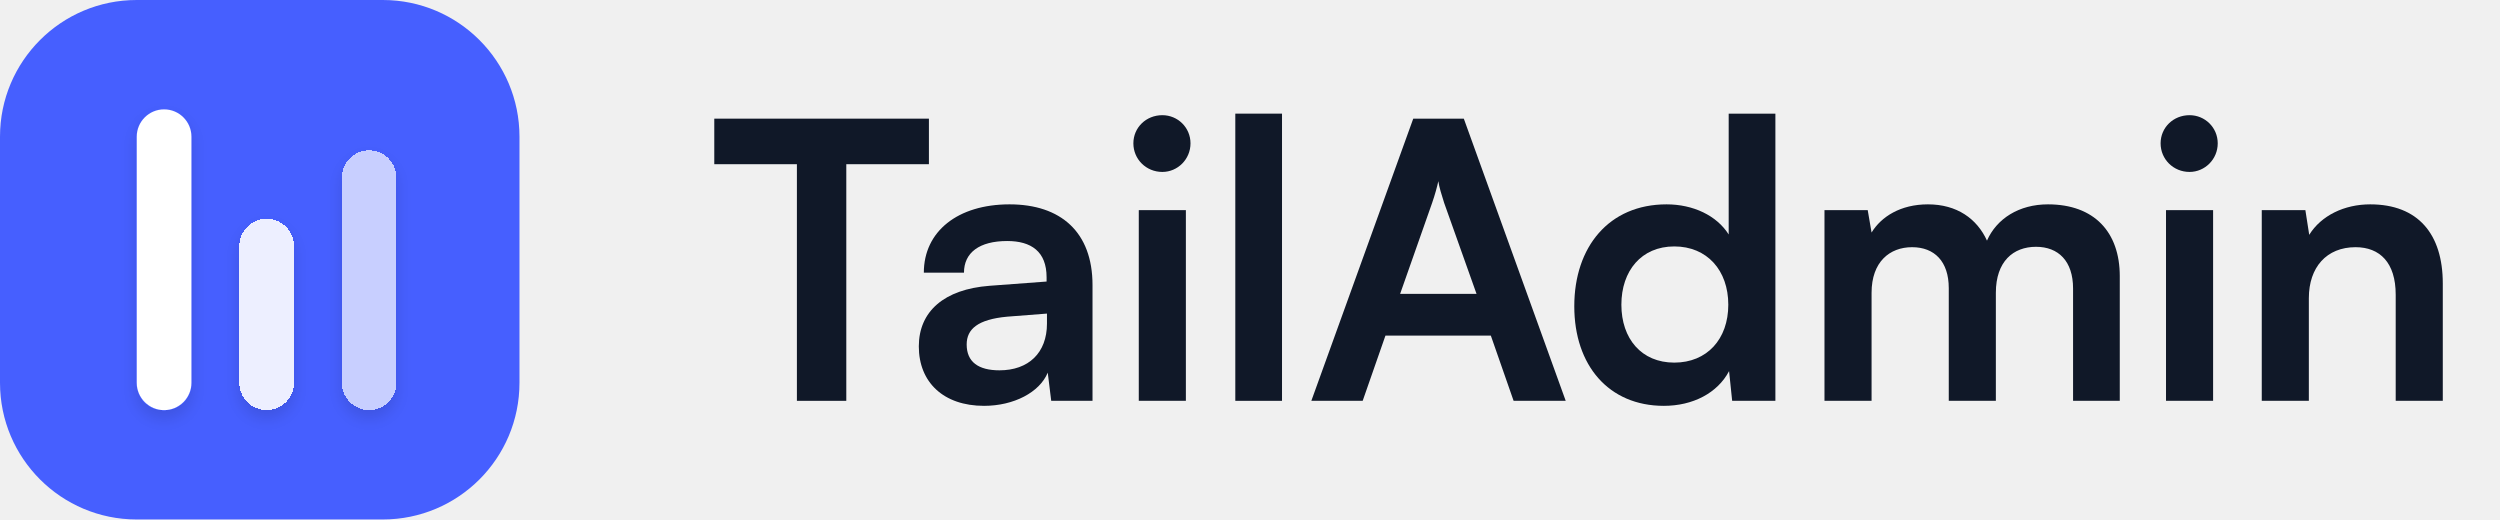
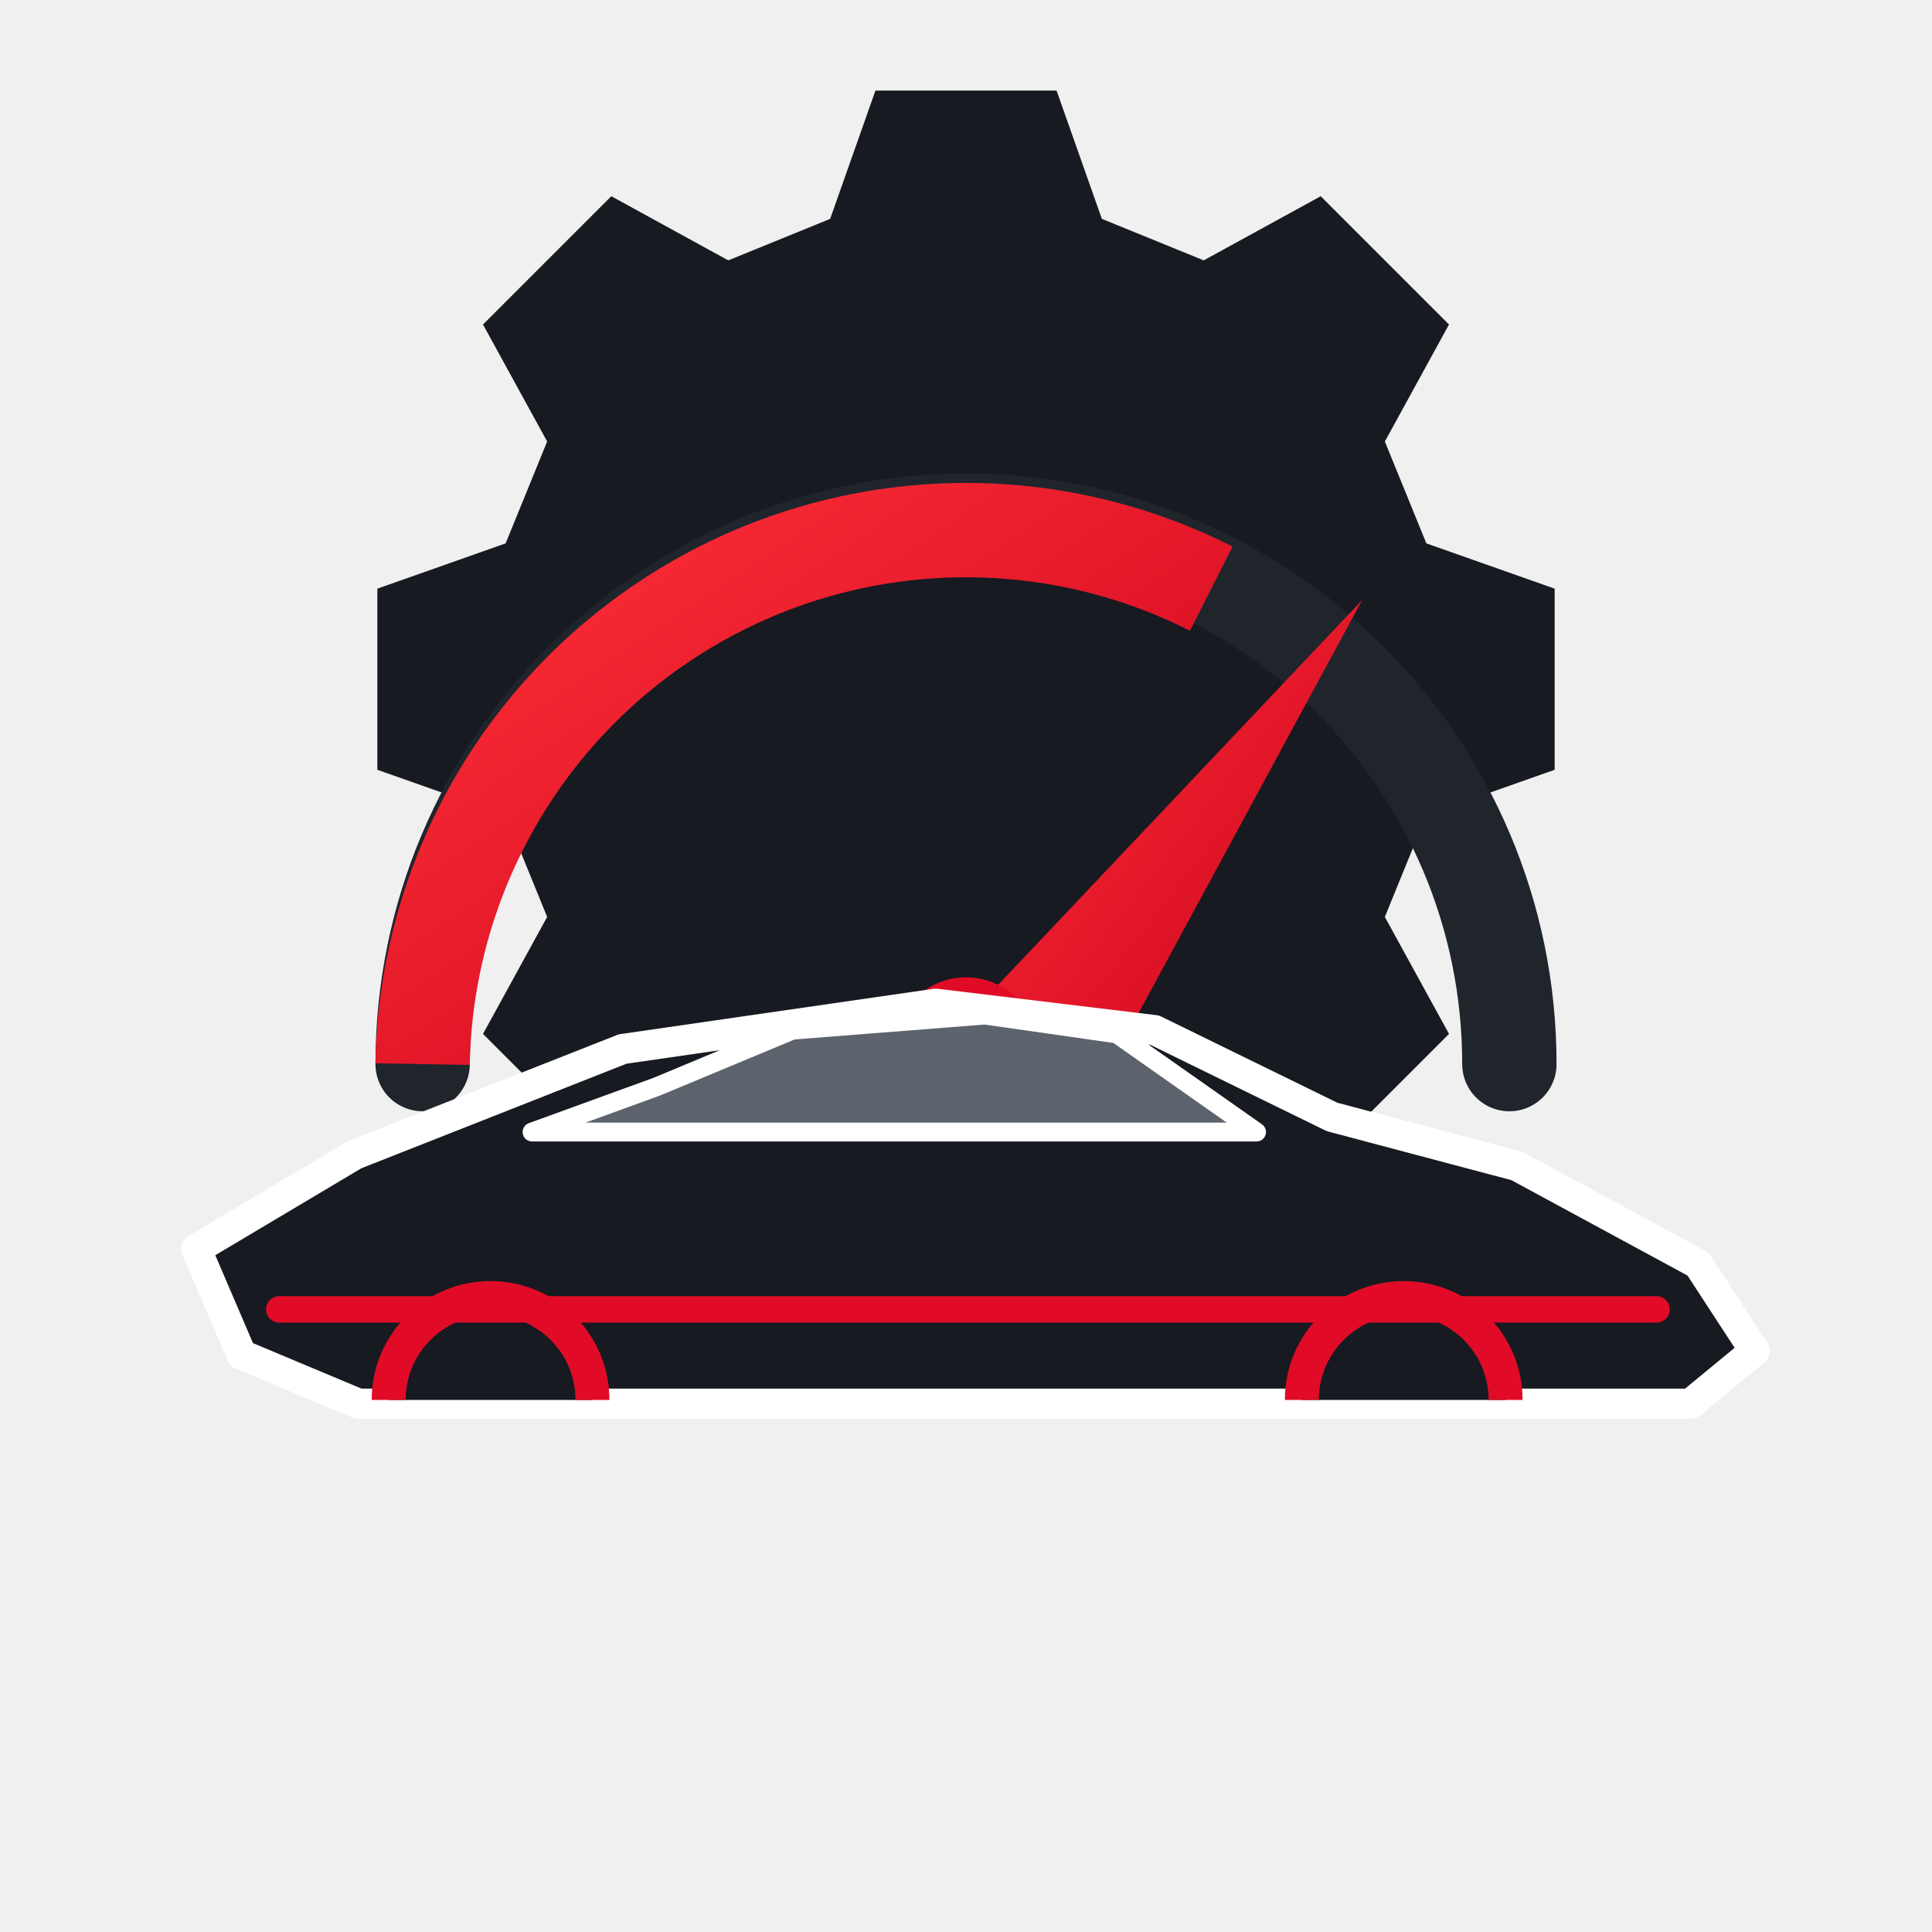
- <svg xmlns="http://www.w3.org/2000/svg" width="154" height="32" viewBox="0 0 154 32" fill="none">
-   <path d="M0 8.421C0 3.77 3.77 0 8.421 0H23.579C28.23 0 32 3.77 32 8.421V23.579C32 28.23 28.23 32 23.579 32H8.421C3.77 32 0 28.23 0 23.579V8.421Z" fill="#465FFF" />
-   <g filter="url(#filter0_d_1624_24907)">
-     <path d="M8.424 8.422C8.424 7.491 9.178 6.737 10.108 6.737V6.737C11.038 6.737 11.792 7.491 11.792 8.422V23.579C11.792 24.51 11.038 25.264 10.108 25.264V25.264C9.178 25.264 8.424 24.51 8.424 23.579V8.422Z" fill="white" />
-   </g>
-   <g filter="url(#filter1_d_1624_24907)">
-     <path d="M14.742 15.157C14.742 14.227 15.496 13.473 16.426 13.473V13.473C17.357 13.473 18.111 14.227 18.111 15.157V23.578C18.111 24.508 17.357 25.262 16.426 25.262V25.262C15.496 25.262 14.742 24.508 14.742 23.578V15.157Z" fill="white" fill-opacity="0.9" shape-rendering="crispEdges" />
-   </g>
-   <g filter="url(#filter2_d_1624_24907)">
-     <path d="M21.055 10.946C21.055 10.016 21.809 9.262 22.739 9.262V9.262C23.669 9.262 24.423 10.016 24.423 10.946V23.578C24.423 24.508 23.669 25.262 22.739 25.262V25.262C21.809 25.262 21.055 24.508 21.055 23.578V10.946Z" fill="white" fill-opacity="0.7" shape-rendering="crispEdges" />
-   </g>
-   <path d="M44 10.115H49.089V24.691H52.132V10.115H57.221V7.309H44V10.115Z" fill="#101828" />
-   <path d="M60.617 25C62.448 25 64.042 24.168 64.541 22.955L64.755 24.691H67.299V17.558C67.299 14.3 65.349 12.588 62.187 12.588C59.001 12.588 56.908 14.252 56.908 16.797H59.381C59.381 15.56 60.332 14.847 62.044 14.847C63.519 14.847 64.47 15.489 64.47 17.082V17.343L60.95 17.605C58.168 17.819 56.599 19.174 56.599 21.338C56.599 23.549 58.121 25 60.617 25ZM61.569 22.812C60.261 22.812 59.547 22.289 59.547 21.219C59.547 20.268 60.237 19.674 62.044 19.507L64.493 19.317V19.935C64.493 21.742 63.352 22.812 61.569 22.812Z" fill="#101828" />
-   <path d="M71.6 10.591C72.551 10.591 73.335 9.806 73.335 8.831C73.335 7.856 72.551 7.095 71.6 7.095C70.601 7.095 69.816 7.856 69.816 8.831C69.816 9.806 70.601 10.591 71.6 10.591ZM70.149 24.691H73.05V12.944H70.149V24.691Z" fill="#101828" />
-   <path d="M78.972 24.691V7H76.095V24.691H78.972Z" fill="#101828" />
-   <path d="M83.941 24.691L85.344 20.672H91.835L93.238 24.691H96.448L90.171 7.309H87.056L80.778 24.691H83.941ZM88.221 12.493C88.387 12.017 88.53 11.494 88.601 11.161C88.649 11.518 88.815 12.041 88.958 12.493L90.955 18.104H86.247L88.221 12.493Z" fill="#101828" />
-   <path d="M102.493 25C104.276 25 105.798 24.215 106.511 22.86L106.701 24.691H109.364V7H106.487V14.443C105.75 13.277 104.3 12.588 102.659 12.588C99.116 12.588 96.976 15.203 96.976 18.865C96.976 22.503 99.092 25 102.493 25ZM103.135 22.337C101.113 22.337 99.877 20.863 99.877 18.77C99.877 16.678 101.113 15.18 103.135 15.18C105.156 15.18 106.463 16.654 106.463 18.77C106.463 20.886 105.156 22.337 103.135 22.337Z" fill="#101828" />
-   <path d="M115.289 24.691V18.033C115.289 16.131 116.406 15.227 117.785 15.227C119.164 15.227 120.044 16.107 120.044 17.748V24.691H122.945V18.033C122.945 16.107 124.015 15.203 125.418 15.203C126.797 15.203 127.701 16.083 127.701 17.771V24.691H130.578V17.011C130.578 14.3 129.008 12.588 126.155 12.588C124.372 12.588 122.993 13.468 122.398 14.823C121.78 13.468 120.543 12.588 118.76 12.588C117.072 12.588 115.883 13.349 115.289 14.324L115.051 12.944H112.388V24.691H115.289Z" fill="#101828" />
-   <path d="M134.876 10.591C135.827 10.591 136.612 9.806 136.612 8.831C136.612 7.856 135.827 7.095 134.876 7.095C133.877 7.095 133.093 7.856 133.093 8.831C133.093 9.806 133.877 10.591 134.876 10.591ZM133.426 24.691H136.327V12.944H133.426V24.691Z" fill="#101828" />
-   <path d="M142.225 24.691V18.366C142.225 16.464 143.318 15.227 145.102 15.227C146.6 15.227 147.575 16.178 147.575 18.152V24.691H150.476V17.462C150.476 14.419 148.954 12.588 146.005 12.588C144.412 12.588 142.985 13.277 142.248 14.466L142.011 12.944H139.324V24.691H142.225Z" fill="#101828" />
+ <svg xmlns="http://www.w3.org/2000/svg" viewBox="0 0 512 512" role="img" aria-labelledby="title">
  <defs>
-     <filter id="filter0_d_1624_24907" x="7.424" y="6.237" width="5.368" height="20.526" filterUnits="userSpaceOnUse" color-interpolation-filters="sRGB">
-       <feFlood flood-opacity="0" result="BackgroundImageFix" />
-       <feColorMatrix in="SourceAlpha" type="matrix" values="0 0 0 0 0 0 0 0 0 0 0 0 0 0 0 0 0 0 127 0" result="hardAlpha" />
-       <feOffset dy="0.5" />
-       <feGaussianBlur stdDeviation="0.5" />
-       <feComposite in2="hardAlpha" operator="out" />
-       <feColorMatrix type="matrix" values="0 0 0 0 0 0 0 0 0 0 0 0 0 0 0 0 0 0 0.12 0" />
-       <feBlend mode="normal" in2="BackgroundImageFix" result="effect1_dropShadow_1624_24907" />
-       <feBlend mode="normal" in="SourceGraphic" in2="effect1_dropShadow_1624_24907" result="shape" />
-     </filter>
-     <filter id="filter1_d_1624_24907" x="13.742" y="12.973" width="5.368" height="13.79" filterUnits="userSpaceOnUse" color-interpolation-filters="sRGB">
-       <feFlood flood-opacity="0" result="BackgroundImageFix" />
-       <feColorMatrix in="SourceAlpha" type="matrix" values="0 0 0 0 0 0 0 0 0 0 0 0 0 0 0 0 0 0 127 0" result="hardAlpha" />
-       <feOffset dy="0.5" />
-       <feGaussianBlur stdDeviation="0.5" />
-       <feComposite in2="hardAlpha" operator="out" />
-       <feColorMatrix type="matrix" values="0 0 0 0 0 0 0 0 0 0 0 0 0 0 0 0 0 0 0.12 0" />
-       <feBlend mode="normal" in2="BackgroundImageFix" result="effect1_dropShadow_1624_24907" />
-       <feBlend mode="normal" in="SourceGraphic" in2="effect1_dropShadow_1624_24907" result="shape" />
-     </filter>
-     <filter id="filter2_d_1624_24907" x="20.055" y="8.762" width="5.368" height="18" filterUnits="userSpaceOnUse" color-interpolation-filters="sRGB">
-       <feFlood flood-opacity="0" result="BackgroundImageFix" />
-       <feColorMatrix in="SourceAlpha" type="matrix" values="0 0 0 0 0 0 0 0 0 0 0 0 0 0 0 0 0 0 127 0" result="hardAlpha" />
-       <feOffset dy="0.5" />
-       <feGaussianBlur stdDeviation="0.5" />
-       <feComposite in2="hardAlpha" operator="out" />
-       <feColorMatrix type="matrix" values="0 0 0 0 0 0 0 0 0 0 0 0 0 0 0 0 0 0 0.12 0" />
-       <feBlend mode="normal" in2="BackgroundImageFix" result="effect1_dropShadow_1624_24907" />
-       <feBlend mode="normal" in="SourceGraphic" in2="effect1_dropShadow_1624_24907" result="shape" />
-     </filter>
+     <linearGradient id="red" x1="0" y1="0" x2="1" y2="1">
+       <stop stop-color="#ff3038" />
+       <stop offset="1" stop-color="#c9001b" />
+     </linearGradient>
  </defs>
+   <path d="M232 24h48l12 34 27 11 31-17 34 34-17 31 11 27 34 12v48l-34 12-11 27 17 31-34 34-31-17-27 11-12 34h-48l-12-34-27-11-31 17-34-34 17-31-11-27-34-12v-48l34-12 11-27-17-31 34-34 31 17 27-11z" fill="#171a20" />
+   <path d="M112 282a144 144 0 0 1 288 0" fill="none" stroke="#20252c" stroke-width="25" stroke-linecap="round" />
+   <path d="M112 282a144 144 0 0 1 209-126" fill="none" stroke="url(#red)" stroke-width="25" stroke-linecap="butt" />
+   <path d="M256 270l105-111-72 133z" fill="url(#red)" />
+   <circle cx="256" cy="278" r="19" fill="#e10b27" />
+   <path d="M52 331l42-25 71-28 83-12 58 7 47 23 49 13 48 26 15 23-17 14H95l-31-13z" fill="#171a20" stroke="#fff" stroke-width="8" stroke-linejoin="round" />
+   <path d="M174 288l36-15 51-4 35 5 37 26H141z" fill="#5d636c" stroke="#fff" stroke-width="5" stroke-linejoin="round" />
+   <path d="M103 371a27 27 0 0 1 54 0M345 371a27 27 0 0 1 54 0" fill="#171a20" stroke="#e10b27" stroke-width="9" />
+   <path d="M74 347h365" stroke="#e10b27" stroke-width="7" stroke-linecap="round" />
</svg>
